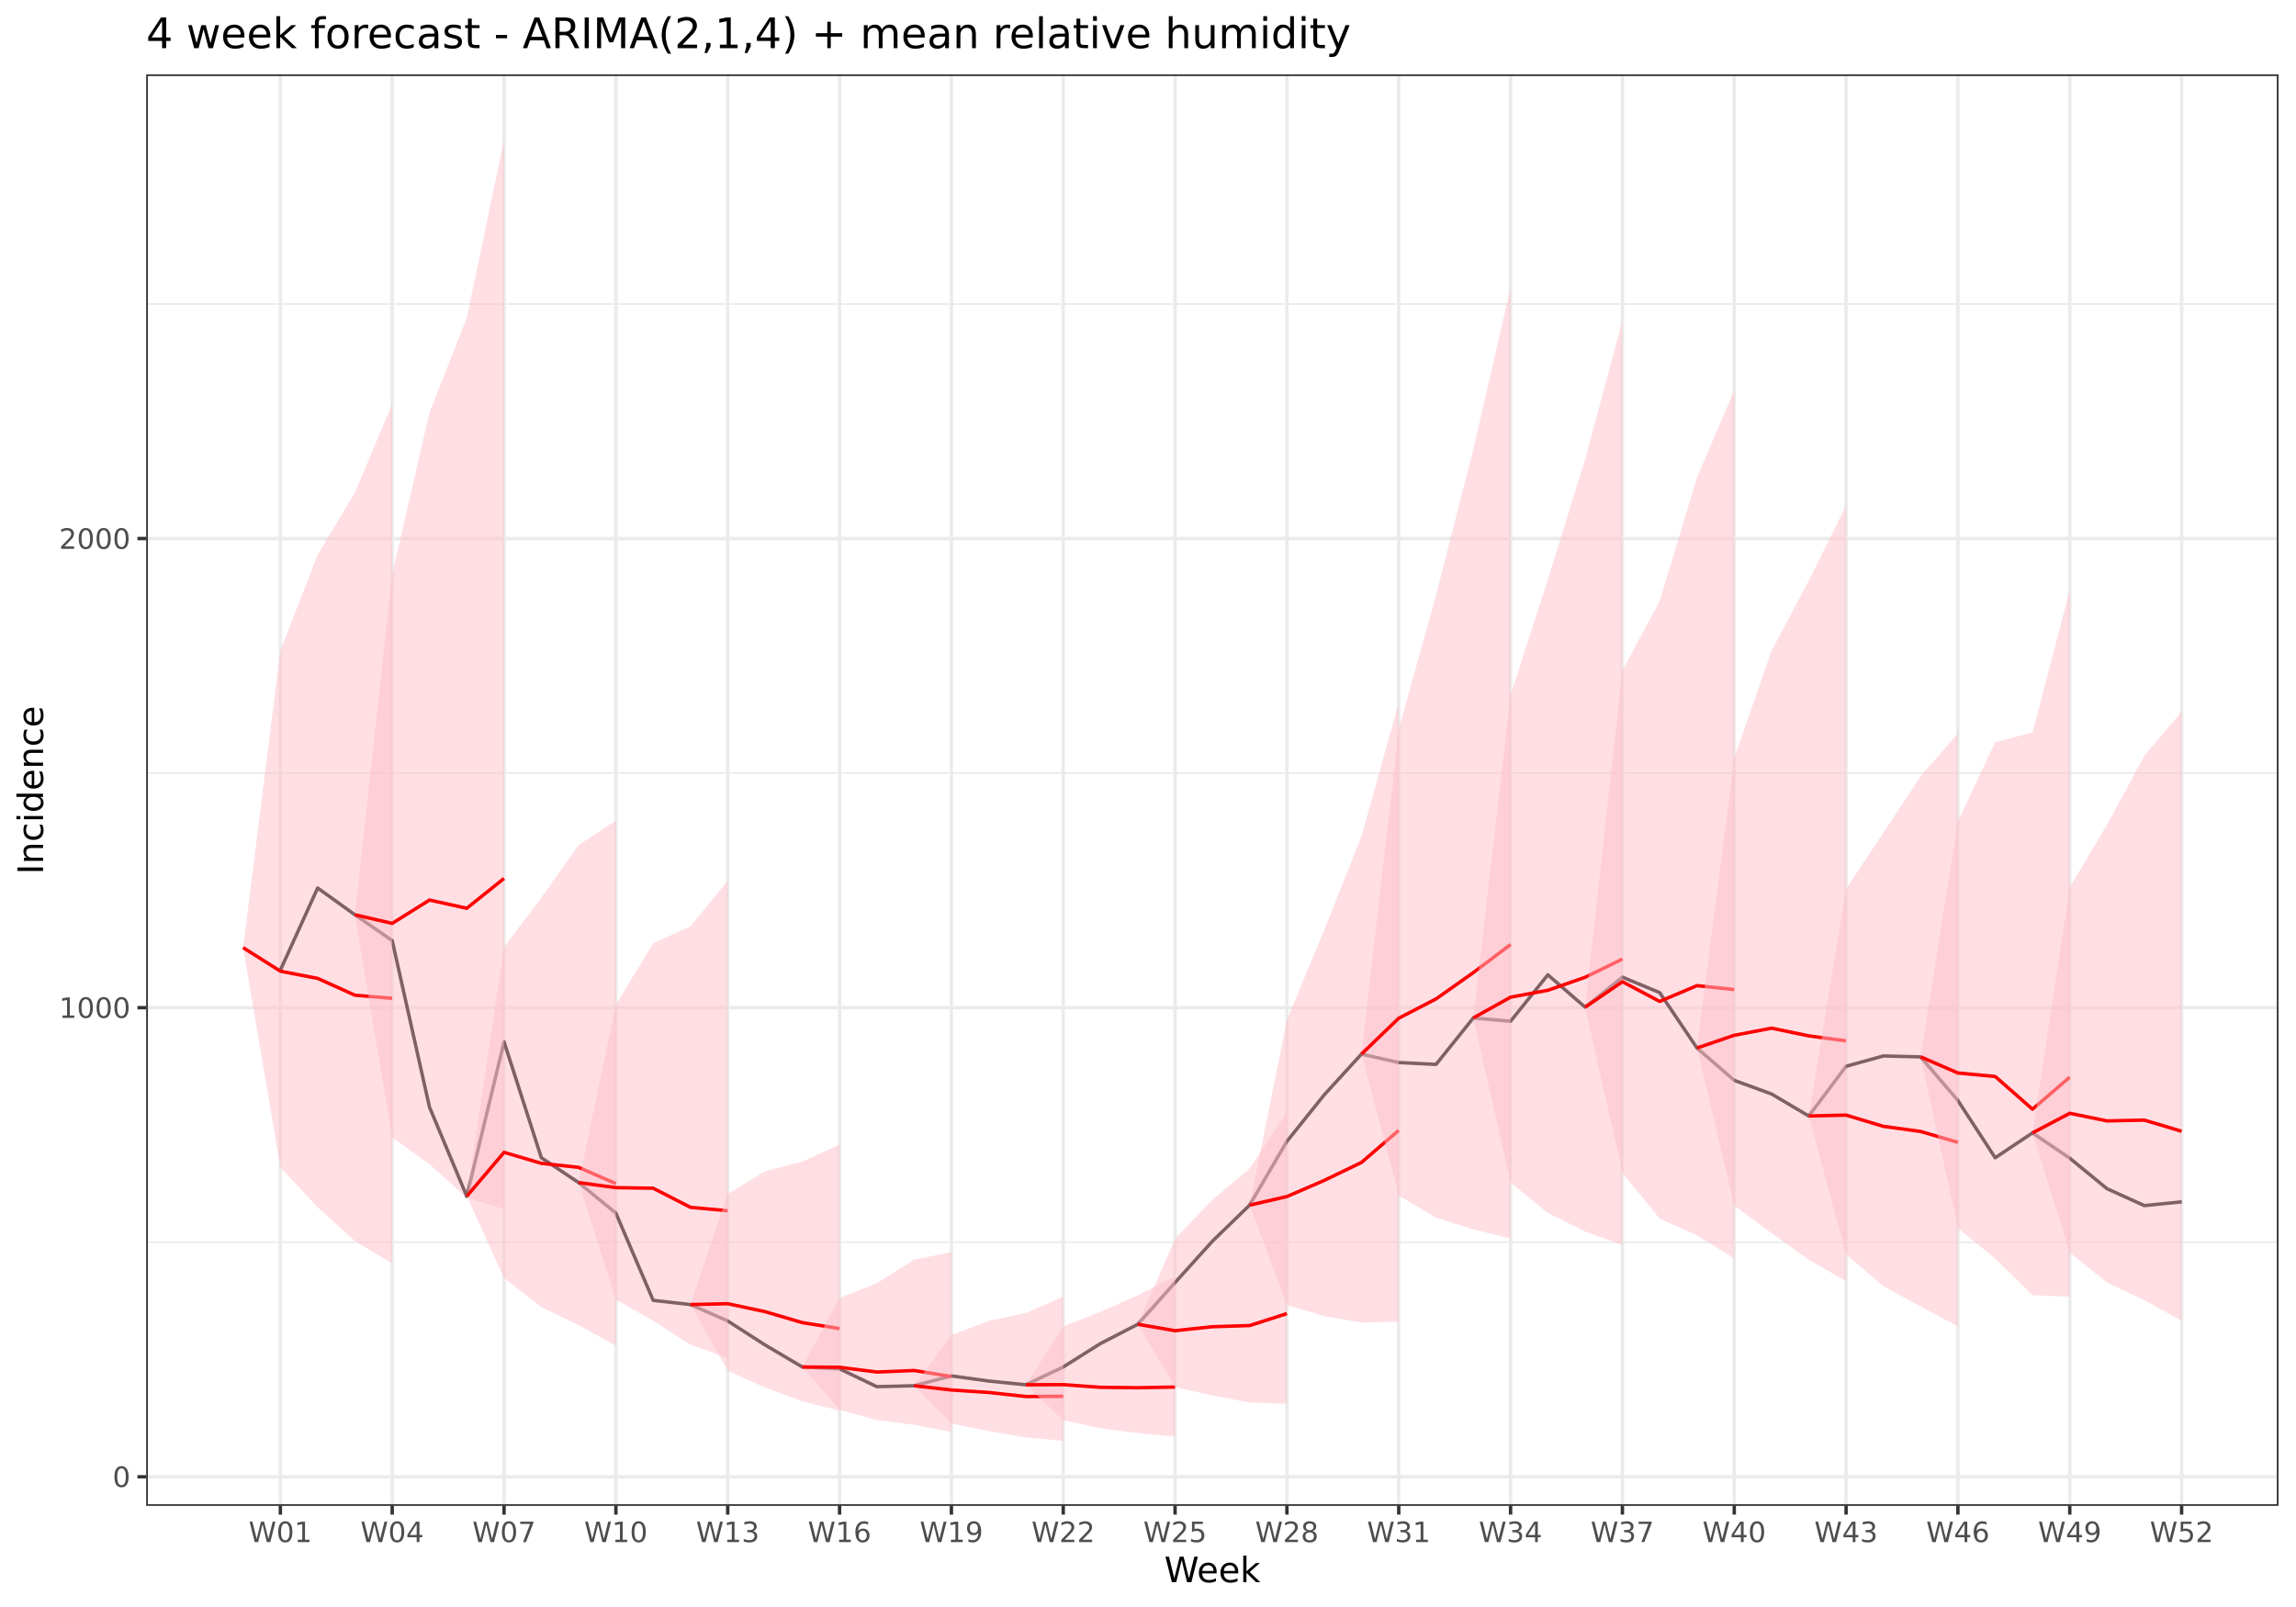
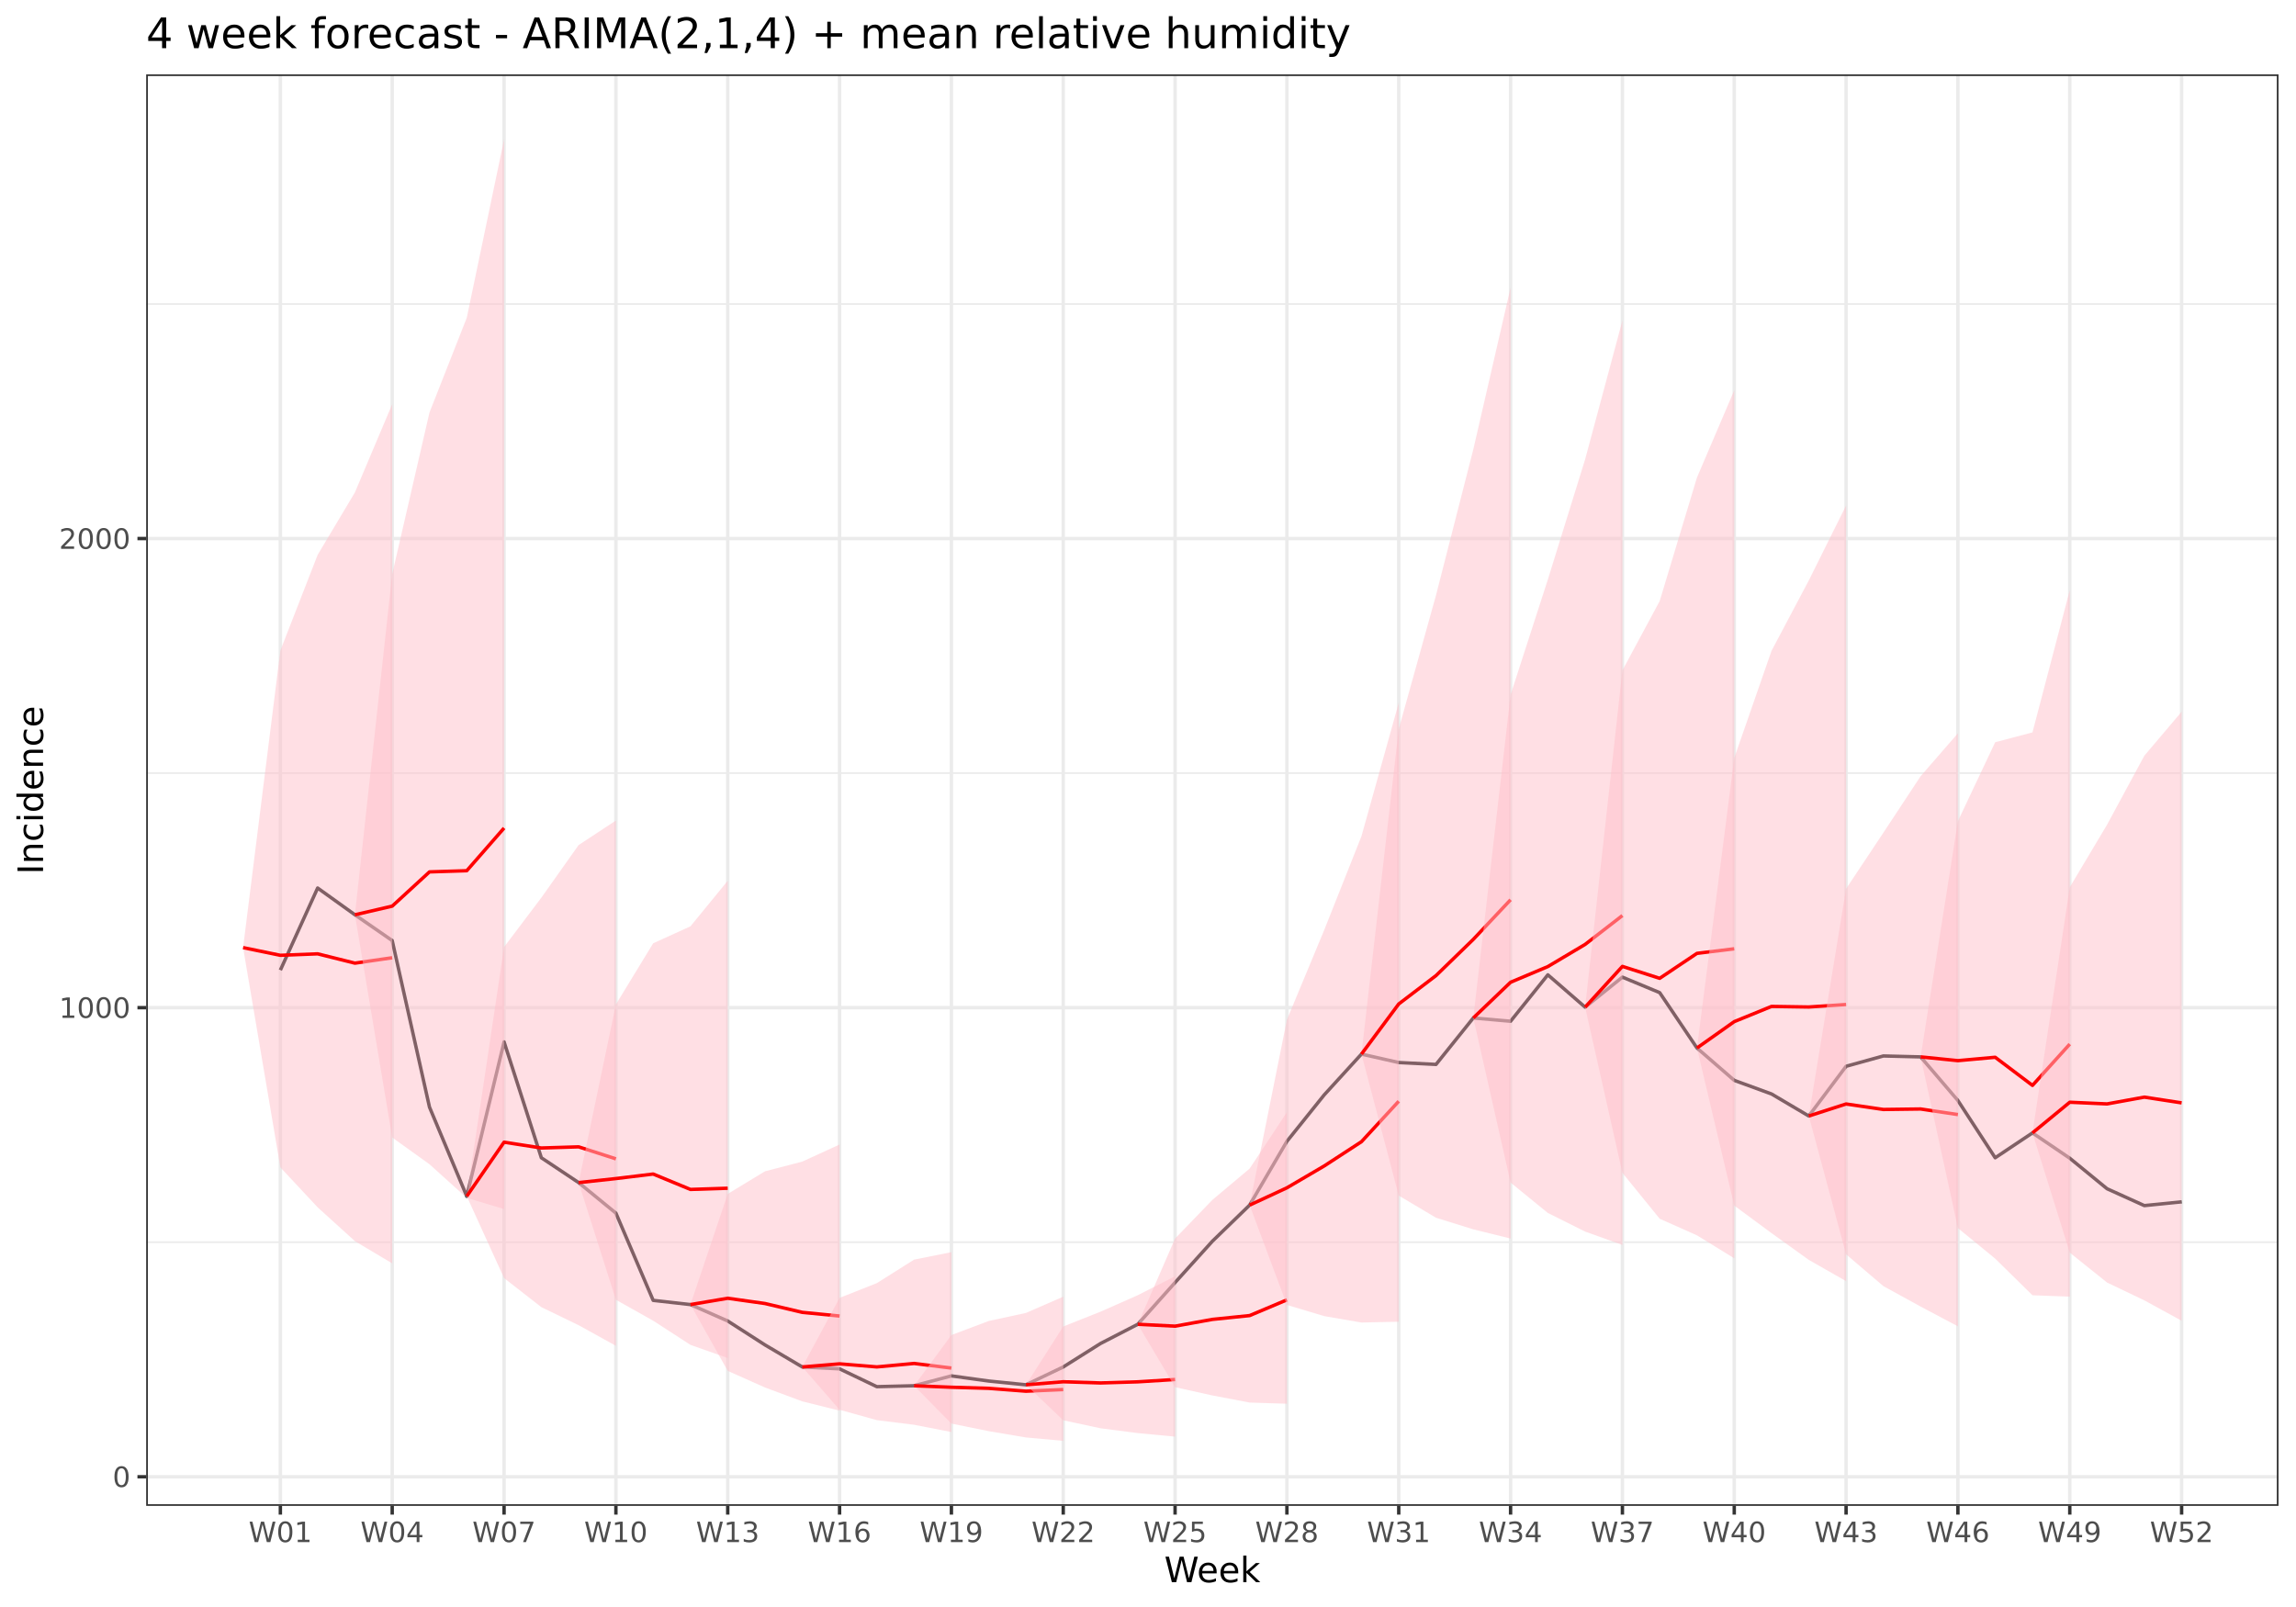
<svg xmlns="http://www.w3.org/2000/svg" class="svglite" width="720.00pt" height="504.00pt" viewBox="0 0 720.00 504.00">
  <defs>
    <style type="text/css">
    .svglite line, .svglite polyline, .svglite polygon, .svglite path, .svglite rect, .svglite circle {
      fill: none;
      stroke: #000000;
      stroke-linecap: round;
      stroke-linejoin: round;
      stroke-miterlimit: 10.00;
    }
    .svglite text {
      white-space: pre;
    }
  </style>
  </defs>
  <rect width="100%" height="100%" style="stroke: none; fill: #FFFFFF;" />
  <defs>
    <clipPath id="cpMC4wMHw3MjAuMDB8MC4wMHw1MDQuMDA=">
      <rect x="0.00" y="0.00" width="720.00" height="504.00" />
    </clipPath>
  </defs>
  <g clip-path="url(#cpMC4wMHw3MjAuMDB8MC4wMHw1MDQuMDA=)">
    <rect x="0.00" y="-0" width="720.00" height="504.00" style="stroke-width: 1.07; stroke: #FFFFFF; fill: #FFFFFF;" />
  </g>
  <defs>
    <clipPath id="cpNDUuODR8NzE0LjUyfDIzLjMyfDQ3Mi4yOQ==">
      <rect x="45.84" y="23.32" width="668.68" height="448.97" />
    </clipPath>
  </defs>
  <g clip-path="url(#cpNDUuODR8NzE0LjUyfDIzLjMyfDQ3Mi4yOQ==)">
    <rect x="45.84" y="23.32" width="668.68" height="448.97" style="stroke-width: 1.07; stroke: none; fill: #FFFFFF;" />
    <polyline points="45.84,389.59 714.52,389.59 " style="stroke-width: 0.53; stroke: #EBEBEB; stroke-linecap: butt;" />
    <polyline points="45.84,242.47 714.52,242.47 " style="stroke-width: 0.53; stroke: #EBEBEB; stroke-linecap: butt;" />
    <polyline points="45.84,95.35 714.52,95.35 " style="stroke-width: 0.53; stroke: #EBEBEB; stroke-linecap: butt;" />
    <polyline points="45.84,463.15 714.52,463.15 " style="stroke-width: 1.07; stroke: #EBEBEB; stroke-linecap: butt;" />
    <polyline points="45.84,316.03 714.52,316.03 " style="stroke-width: 1.07; stroke: #EBEBEB; stroke-linecap: butt;" />
    <polyline points="45.84,168.91 714.52,168.91 " style="stroke-width: 1.07; stroke: #EBEBEB; stroke-linecap: butt;" />
    <polyline points="87.92,472.29 87.92,23.32 " style="stroke-width: 1.07; stroke: #EBEBEB; stroke-linecap: butt;" />
    <polyline points="122.99,472.29 122.99,23.32 " style="stroke-width: 1.07; stroke: #EBEBEB; stroke-linecap: butt;" />
    <polyline points="158.07,472.29 158.07,23.32 " style="stroke-width: 1.07; stroke: #EBEBEB; stroke-linecap: butt;" />
    <polyline points="193.14,472.29 193.14,23.32 " style="stroke-width: 1.07; stroke: #EBEBEB; stroke-linecap: butt;" />
    <polyline points="228.21,472.29 228.21,23.32 " style="stroke-width: 1.07; stroke: #EBEBEB; stroke-linecap: butt;" />
    <polyline points="263.28,472.29 263.28,23.32 " style="stroke-width: 1.07; stroke: #EBEBEB; stroke-linecap: butt;" />
    <polyline points="298.35,472.29 298.35,23.32 " style="stroke-width: 1.07; stroke: #EBEBEB; stroke-linecap: butt;" />
    <polyline points="333.42,472.29 333.42,23.32 " style="stroke-width: 1.07; stroke: #EBEBEB; stroke-linecap: butt;" />
    <polyline points="368.49,472.29 368.49,23.32 " style="stroke-width: 1.07; stroke: #EBEBEB; stroke-linecap: butt;" />
    <polyline points="403.56,472.29 403.56,23.32 " style="stroke-width: 1.07; stroke: #EBEBEB; stroke-linecap: butt;" />
    <polyline points="438.63,472.29 438.63,23.32 " style="stroke-width: 1.07; stroke: #EBEBEB; stroke-linecap: butt;" />
    <polyline points="473.70,472.29 473.70,23.32 " style="stroke-width: 1.07; stroke: #EBEBEB; stroke-linecap: butt;" />
    <polyline points="508.77,472.29 508.77,23.32 " style="stroke-width: 1.07; stroke: #EBEBEB; stroke-linecap: butt;" />
    <polyline points="543.84,472.29 543.84,23.32 " style="stroke-width: 1.07; stroke: #EBEBEB; stroke-linecap: butt;" />
    <polyline points="578.91,472.29 578.91,23.32 " style="stroke-width: 1.07; stroke: #EBEBEB; stroke-linecap: butt;" />
    <polyline points="613.98,472.29 613.98,23.32 " style="stroke-width: 1.07; stroke: #EBEBEB; stroke-linecap: butt;" />
    <polyline points="649.06,472.29 649.06,23.32 " style="stroke-width: 1.07; stroke: #EBEBEB; stroke-linecap: butt;" />
    <polyline points="684.13,472.29 684.13,23.32 " style="stroke-width: 1.07; stroke: #EBEBEB; stroke-linecap: butt;" />
    <polyline points="87.92,304.26 99.61,278.51 111.30,286.90 122.99,294.99 134.68,347.22 146.37,375.17 158.07,326.77 169.76,363.11 181.45,370.90 193.14,380.47 204.83,407.83 216.52,409.15 228.21,414.30 239.90,421.81 251.59,428.72 263.28,429.31 274.97,434.90 286.66,434.61 298.35,431.52 310.04,433.13 321.73,434.31 333.42,428.72 345.11,421.36 356.80,415.33 368.49,402.24 380.18,389.29 391.87,377.96 403.56,357.96 415.25,343.39 426.94,330.59 438.63,333.24 450.32,333.83 462.01,319.26 473.70,320.29 485.39,305.73 497.08,315.88 508.77,306.46 520.46,311.32 532.15,328.68 543.84,338.83 555.53,343.10 567.22,350.01 578.91,334.42 590.60,331.18 602.29,331.47 613.98,345.16 625.67,363.11 637.36,355.31 649.06,363.25 660.75,372.82 672.44,378.11 684.13,376.93 " style="stroke-width: 1.07; stroke-linecap: butt;" />
    <polygon points="76.23,297.20 87.92,204.03 99.61,174.03 111.30,154.43 122.99,126.77 122.99,396.23 111.30,389.26 99.61,378.65 87.92,366.12 76.23,297.20 " style="stroke-width: 0.00; stroke: none; stroke-linecap: butt; fill: #FFC0CB; fill-opacity: 0.50;" />
    <polyline points="76.23,297.20 87.92,204.03 99.61,174.03 111.30,154.43 122.99,126.77 " style="stroke-width: 1.07; stroke: none; stroke-linecap: butt;" />
    <polyline points="122.99,396.23 111.30,389.26 99.61,378.65 87.92,366.12 76.23,297.20 " style="stroke-width: 1.07; stroke: none; stroke-linecap: butt;" />
-     <polyline points="76.23,297.20 87.92,304.59 99.61,306.85 111.30,312.12 122.99,313.11 " style="stroke-width: 1.07; stroke: #FF0000; stroke-linecap: butt;" />
+     <polyline points="76.23,297.20 87.92,299.61 99.61,299.15 111.30,302.07 122.99,300.38 " style="stroke-width: 1.07; stroke: #FF0000; stroke-linecap: butt;" />
    <polygon points="111.30,286.90 122.99,180.07 134.68,129.37 146.37,99.68 158.07,43.73 158.07,379.20 146.37,375.69 134.68,365.14 122.99,356.75 111.30,286.90 " style="stroke-width: 0.00; stroke: none; stroke-linecap: butt; fill: #FFC0CB; fill-opacity: 0.50;" />
    <polyline points="111.30,286.90 122.99,180.07 134.68,129.37 146.37,99.68 158.07,43.73 " style="stroke-width: 1.07; stroke: none; stroke-linecap: butt;" />
    <polyline points="158.07,379.20 146.37,375.69 134.68,365.14 122.99,356.75 111.30,286.90 " style="stroke-width: 1.07; stroke: none; stroke-linecap: butt;" />
-     <polyline points="111.30,286.90 122.99,289.60 134.68,282.28 146.37,284.86 158.07,275.50 " style="stroke-width: 1.07; stroke: #FF0000; stroke-linecap: butt;" />
+     <polyline points="111.30,286.90 122.99,284.19 134.68,273.45 146.37,273.08 158.07,259.70 " style="stroke-width: 1.07; stroke: #FF0000; stroke-linecap: butt;" />
    <polygon points="146.37,375.17 158.07,297.02 169.76,281.53 181.45,265.03 193.14,257.34 193.14,422.09 181.45,415.62 169.76,409.96 158.07,400.84 146.37,375.17 " style="stroke-width: 0.00; stroke: none; stroke-linecap: butt; fill: #FFC0CB; fill-opacity: 0.50;" />
    <polyline points="146.37,375.17 158.07,297.02 169.76,281.53 181.45,265.03 193.14,257.34 " style="stroke-width: 1.07; stroke: none; stroke-linecap: butt;" />
    <polyline points="193.14,422.09 181.45,415.62 169.76,409.96 158.07,400.84 146.37,375.17 " style="stroke-width: 1.07; stroke: none; stroke-linecap: butt;" />
-     <polyline points="146.37,375.17 158.07,361.41 169.76,364.86 181.45,366.11 193.14,371.23 " style="stroke-width: 1.07; stroke: #FF0000; stroke-linecap: butt;" />
+     <polyline points="146.37,375.17 158.07,358.22 169.76,360.04 181.45,359.68 193.14,363.45 " style="stroke-width: 1.07; stroke: #FF0000; stroke-linecap: butt;" />
    <polygon points="181.45,370.90 193.14,315.02 204.83,295.84 216.52,290.52 228.21,276.23 228.21,425.92 216.52,421.79 204.83,414.21 193.14,407.65 181.45,370.90 " style="stroke-width: 0.00; stroke: none; stroke-linecap: butt; fill: #FFC0CB; fill-opacity: 0.50;" />
    <polyline points="181.45,370.90 193.14,315.02 204.83,295.84 216.52,290.52 228.21,276.23 " style="stroke-width: 1.07; stroke: none; stroke-linecap: butt;" />
    <polyline points="228.21,425.92 216.52,421.79 204.83,414.21 193.14,407.65 181.45,370.90 " style="stroke-width: 1.07; stroke: none; stroke-linecap: butt;" />
-     <polyline points="181.45,370.90 193.14,372.48 204.83,372.66 216.52,378.65 228.21,379.73 " style="stroke-width: 1.07; stroke: #FF0000; stroke-linecap: butt;" />
+     <polyline points="181.45,370.90 193.14,369.63 204.83,368.21 216.52,373.04 228.21,372.66 " style="stroke-width: 1.07; stroke: #FF0000; stroke-linecap: butt;" />
    <polygon points="216.52,409.15 228.21,374.44 239.90,367.35 251.59,364.31 263.28,358.95 263.28,442.43 251.59,439.51 239.90,435.16 228.21,429.95 216.52,409.15 " style="stroke-width: 0.00; stroke: none; stroke-linecap: butt; fill: #FFC0CB; fill-opacity: 0.50;" />
    <polyline points="216.52,409.15 228.21,374.44 239.90,367.35 251.59,364.31 263.28,358.95 " style="stroke-width: 1.07; stroke: none; stroke-linecap: butt;" />
    <polyline points="263.28,442.43 251.59,439.51 239.90,435.16 228.21,429.95 216.52,409.15 " style="stroke-width: 1.07; stroke: none; stroke-linecap: butt;" />
-     <polyline points="216.52,409.15 228.21,408.88 239.90,411.37 251.59,414.81 263.28,416.69 " style="stroke-width: 1.07; stroke: #FF0000; stroke-linecap: butt;" />
+     <polyline points="216.52,409.15 228.21,407.17 239.90,408.82 251.59,411.59 263.28,412.74 " style="stroke-width: 1.07; stroke: #FF0000; stroke-linecap: butt;" />
    <polygon points="251.59,428.72 263.28,407.05 274.97,402.42 286.66,395.05 298.35,392.71 298.35,449.13 286.66,446.85 274.97,445.40 263.28,442.14 251.59,428.72 " style="stroke-width: 0.00; stroke: none; stroke-linecap: butt; fill: #FFC0CB; fill-opacity: 0.50;" />
    <polyline points="251.59,428.72 263.28,407.05 274.97,402.42 286.66,395.05 298.35,392.71 " style="stroke-width: 1.07; stroke: none; stroke-linecap: butt;" />
    <polyline points="298.35,449.13 286.66,446.85 274.97,445.40 263.28,442.14 251.59,428.72 " style="stroke-width: 1.07; stroke: none; stroke-linecap: butt;" />
-     <polyline points="251.59,428.72 263.28,428.82 274.97,430.31 286.66,429.83 298.35,431.73 " style="stroke-width: 1.07; stroke: #FF0000; stroke-linecap: butt;" />
+     <polyline points="251.59,428.72 263.28,427.74 274.97,428.70 286.66,427.62 298.35,429.06 " style="stroke-width: 1.07; stroke: #FF0000; stroke-linecap: butt;" />
    <polygon points="286.66,434.61 298.35,418.71 310.04,414.30 321.73,411.77 333.42,406.68 333.42,451.89 321.73,450.83 310.04,448.85 298.35,446.48 286.66,434.61 " style="stroke-width: 0.00; stroke: none; stroke-linecap: butt; fill: #FFC0CB; fill-opacity: 0.50;" />
    <polyline points="286.66,434.61 298.35,418.71 310.04,414.30 321.73,411.77 333.42,406.68 " style="stroke-width: 1.07; stroke: none; stroke-linecap: butt;" />
    <polyline points="333.42,451.89 321.73,450.83 310.04,448.85 298.35,446.48 286.66,434.61 " style="stroke-width: 1.07; stroke: none; stroke-linecap: butt;" />
-     <polyline points="286.66,434.61 298.35,435.94 310.04,436.72 321.73,437.99 333.42,437.93 " style="stroke-width: 1.07; stroke: #FF0000; stroke-linecap: butt;" />
+     <polyline points="286.66,434.61 298.35,435.08 310.04,435.42 321.73,436.32 333.42,435.80 " style="stroke-width: 1.07; stroke: #FF0000; stroke-linecap: butt;" />
    <polygon points="321.73,434.31 333.42,416.02 345.11,411.38 356.80,406.21 368.49,400.26 368.49,450.57 356.80,449.46 345.11,447.95 333.42,445.44 321.73,434.31 " style="stroke-width: 0.00; stroke: none; stroke-linecap: butt; fill: #FFC0CB; fill-opacity: 0.50;" />
    <polyline points="321.73,434.31 333.42,416.02 345.11,411.38 356.80,406.21 368.49,400.26 " style="stroke-width: 1.07; stroke: none; stroke-linecap: butt;" />
    <polyline points="368.49,450.57 356.80,449.46 345.11,447.95 333.42,445.44 321.73,434.31 " style="stroke-width: 1.07; stroke: none; stroke-linecap: butt;" />
-     <polyline points="321.73,434.31 333.42,434.26 345.11,435.10 356.80,435.23 368.49,435.02 " style="stroke-width: 1.07; stroke: #FF0000; stroke-linecap: butt;" />
+     <polyline points="321.73,434.31 333.42,433.36 345.11,433.73 356.80,433.38 368.49,432.65 " style="stroke-width: 1.07; stroke: #FF0000; stroke-linecap: butt;" />
    <polygon points="356.80,415.33 368.49,388.44 380.18,376.33 391.87,366.50 403.56,348.80 403.56,440.25 391.87,439.88 380.18,437.65 368.49,435.06 356.80,415.33 " style="stroke-width: 0.00; stroke: none; stroke-linecap: butt; fill: #FFC0CB; fill-opacity: 0.50;" />
    <polyline points="356.80,415.33 368.49,388.44 380.18,376.33 391.87,366.50 403.56,348.80 " style="stroke-width: 1.07; stroke: none; stroke-linecap: butt;" />
    <polyline points="403.56,440.25 391.87,439.88 380.18,437.65 368.49,435.06 356.80,415.33 " style="stroke-width: 1.07; stroke: none; stroke-linecap: butt;" />
-     <polyline points="356.80,415.33 368.49,417.34 380.18,416.10 391.87,415.73 403.56,411.98 " style="stroke-width: 1.07; stroke: #FF0000; stroke-linecap: butt;" />
+     <polyline points="356.80,415.33 368.49,415.92 380.18,413.80 391.87,412.60 403.56,407.67 " style="stroke-width: 1.07; stroke: #FF0000; stroke-linecap: butt;" />
    <polygon points="391.87,377.96 403.56,319.83 415.25,291.70 426.94,262.26 438.63,220.44 438.63,414.53 426.94,414.78 415.25,412.77 403.56,409.26 391.87,377.96 " style="stroke-width: 0.00; stroke: none; stroke-linecap: butt; fill: #FFC0CB; fill-opacity: 0.50;" />
    <polyline points="391.87,377.96 403.56,319.83 415.25,291.70 426.94,262.26 438.63,220.44 " style="stroke-width: 1.07; stroke: none; stroke-linecap: butt;" />
    <polyline points="438.63,414.53 426.94,414.78 415.25,412.77 403.56,409.26 391.87,377.96 " style="stroke-width: 1.07; stroke: none; stroke-linecap: butt;" />
-     <polyline points="391.87,377.96 403.56,375.27 415.25,370.21 426.94,364.57 438.63,354.52 " style="stroke-width: 1.07; stroke: #FF0000; stroke-linecap: butt;" />
+     <polyline points="391.87,377.96 403.56,372.53 415.25,365.68 426.94,358.07 438.63,345.38 " style="stroke-width: 1.07; stroke: #FF0000; stroke-linecap: butt;" />
    <polygon points="426.94,330.59 438.63,228.64 450.32,186.67 462.01,140.95 473.70,90.21 473.70,388.44 462.01,385.56 450.32,381.92 438.63,374.97 426.94,330.59 " style="stroke-width: 0.00; stroke: none; stroke-linecap: butt; fill: #FFC0CB; fill-opacity: 0.50;" />
    <polyline points="426.94,330.59 438.63,228.64 450.32,186.67 462.01,140.95 473.70,90.21 " style="stroke-width: 1.07; stroke: none; stroke-linecap: butt;" />
    <polyline points="473.70,388.44 462.01,385.56 450.32,381.92 438.63,374.97 426.94,330.59 " style="stroke-width: 1.07; stroke: none; stroke-linecap: butt;" />
-     <polyline points="426.94,330.59 438.63,319.34 450.32,313.29 462.01,305.04 473.70,296.23 " style="stroke-width: 1.07; stroke: #FF0000; stroke-linecap: butt;" />
+     <polyline points="426.94,330.59 438.63,314.87 450.32,305.97 462.01,294.61 473.70,282.19 " style="stroke-width: 1.07; stroke: #FF0000; stroke-linecap: butt;" />
    <polygon points="462.01,319.26 473.70,217.92 485.39,181.76 497.08,144.06 508.77,100.53 508.77,390.45 497.08,386.26 485.39,380.42 473.70,370.89 462.01,319.26 " style="stroke-width: 0.00; stroke: none; stroke-linecap: butt; fill: #FFC0CB; fill-opacity: 0.50;" />
    <polyline points="462.01,319.26 473.70,217.92 485.39,181.76 497.08,144.06 508.77,100.53 " style="stroke-width: 1.07; stroke: none; stroke-linecap: butt;" />
    <polyline points="508.77,390.45 497.08,386.26 485.39,380.42 473.70,370.89 462.01,319.26 " style="stroke-width: 1.07; stroke: none; stroke-linecap: butt;" />
-     <polyline points="462.01,319.26 473.70,312.74 485.39,310.58 497.08,306.51 508.77,300.78 " style="stroke-width: 1.07; stroke: #FF0000; stroke-linecap: butt;" />
+     <polyline points="462.01,319.26 473.70,308.06 485.39,303.14 497.08,296.19 508.77,287.14 " style="stroke-width: 1.07; stroke: #FF0000; stroke-linecap: butt;" />
    <polygon points="497.08,315.88 508.77,210.25 520.46,188.51 532.15,149.77 543.84,122.41 543.84,394.64 532.15,387.44 520.46,382.23 508.77,367.84 497.08,315.88 " style="stroke-width: 0.00; stroke: none; stroke-linecap: butt; fill: #FFC0CB; fill-opacity: 0.50;" />
    <polyline points="497.08,315.88 508.77,210.25 520.46,188.51 532.15,149.77 543.84,122.41 " style="stroke-width: 1.07; stroke: none; stroke-linecap: butt;" />
    <polyline points="543.84,394.64 532.15,387.44 520.46,382.23 508.77,367.84 497.08,315.88 " style="stroke-width: 1.07; stroke: none; stroke-linecap: butt;" />
-     <polyline points="497.08,315.88 508.77,307.90 520.46,314.07 532.15,309.12 543.84,310.36 " style="stroke-width: 1.07; stroke: #FF0000; stroke-linecap: butt;" />
+     <polyline points="497.08,315.88 508.77,303.09 520.46,306.83 532.15,299.00 543.84,297.57 " style="stroke-width: 1.07; stroke: #FF0000; stroke-linecap: butt;" />
    <polygon points="532.15,328.68 543.84,237.73 555.53,204.12 567.22,182.04 578.91,158.55 578.91,401.80 567.22,395.14 555.53,386.74 543.84,378.11 532.15,328.68 " style="stroke-width: 0.00; stroke: none; stroke-linecap: butt; fill: #FFC0CB; fill-opacity: 0.50;" />
    <polyline points="532.15,328.68 543.84,237.73 555.53,204.12 567.22,182.04 578.91,158.55 " style="stroke-width: 1.07; stroke: none; stroke-linecap: butt;" />
    <polyline points="578.91,401.80 567.22,395.14 555.53,386.74 543.84,378.11 532.15,328.68 " style="stroke-width: 1.07; stroke: none; stroke-linecap: butt;" />
-     <polyline points="532.15,328.68 543.84,324.70 555.53,322.46 567.22,324.88 578.91,326.45 " style="stroke-width: 1.07; stroke: #FF0000; stroke-linecap: butt;" />
+     <polyline points="532.15,328.68 543.84,320.41 555.53,315.64 567.22,315.82 578.91,315.03 " style="stroke-width: 1.07; stroke: #FF0000; stroke-linecap: butt;" />
    <polygon points="567.22,350.01 578.91,278.74 590.60,261.17 602.29,243.43 613.98,229.98 613.98,415.98 602.29,409.78 590.60,403.36 578.91,393.39 567.22,350.01 " style="stroke-width: 0.00; stroke: none; stroke-linecap: butt; fill: #FFC0CB; fill-opacity: 0.50;" />
    <polyline points="567.22,350.01 578.91,278.74 590.60,261.17 602.29,243.43 613.98,229.98 " style="stroke-width: 1.07; stroke: none; stroke-linecap: butt;" />
    <polyline points="613.98,415.98 602.29,409.78 590.60,403.36 578.91,393.39 567.22,350.01 " style="stroke-width: 1.07; stroke: none; stroke-linecap: butt;" />
-     <polyline points="567.22,350.01 578.91,349.73 590.60,353.26 602.29,354.86 613.98,358.28 " style="stroke-width: 1.07; stroke: #FF0000; stroke-linecap: butt;" />
+     <polyline points="567.22,350.01 578.91,346.24 590.60,347.96 602.29,347.81 613.98,349.56 " style="stroke-width: 1.07; stroke: #FF0000; stroke-linecap: butt;" />
    <polygon points="602.29,331.47 613.98,257.53 625.67,232.78 637.36,229.70 649.06,185.08 649.06,406.66 637.36,406.23 625.67,394.74 613.98,385.17 602.29,331.47 " style="stroke-width: 0.00; stroke: none; stroke-linecap: butt; fill: #FFC0CB; fill-opacity: 0.50;" />
    <polyline points="602.29,331.47 613.98,257.53 625.67,232.78 637.36,229.70 649.06,185.08 " style="stroke-width: 1.07; stroke: none; stroke-linecap: butt;" />
    <polyline points="649.06,406.66 637.36,406.23 625.67,394.74 613.98,385.17 602.29,331.47 " style="stroke-width: 1.07; stroke: none; stroke-linecap: butt;" />
-     <polyline points="602.29,331.47 613.98,336.52 625.67,337.61 637.36,347.88 649.06,337.82 " style="stroke-width: 1.07; stroke: #FF0000; stroke-linecap: butt;" />
+     <polyline points="602.29,331.47 613.98,332.65 625.67,331.59 637.36,340.41 649.06,327.46 " style="stroke-width: 1.07; stroke: #FF0000; stroke-linecap: butt;" />
    <polygon points="637.36,355.31 649.06,278.26 660.75,258.65 672.44,237.02 684.13,223.22 684.13,414.22 672.44,407.83 660.75,402.24 649.06,392.87 637.36,355.31 " style="stroke-width: 0.00; stroke: none; stroke-linecap: butt; fill: #FFC0CB; fill-opacity: 0.50;" />
    <polyline points="637.36,355.31 649.06,278.26 660.75,258.65 672.44,237.02 684.13,223.22 " style="stroke-width: 1.07; stroke: none; stroke-linecap: butt;" />
    <polyline points="684.13,414.22 672.44,407.83 660.75,402.24 649.06,392.87 637.36,355.31 " style="stroke-width: 1.07; stroke: none; stroke-linecap: butt;" />
-     <polyline points="637.36,355.31 649.06,349.16 660.75,351.55 672.44,351.30 684.13,354.80 " style="stroke-width: 1.07; stroke: #FF0000; stroke-linecap: butt;" />
+     <polyline points="637.36,355.31 649.06,345.69 660.75,346.22 672.44,344.09 684.13,345.89 " style="stroke-width: 1.07; stroke: #FF0000; stroke-linecap: butt;" />
    <rect x="45.84" y="23.32" width="668.68" height="448.97" style="stroke-width: 1.07; stroke: #333333;" />
  </g>
  <g clip-path="url(#cpMC4wMHw3MjAuMDB8MC4wMHw1MDQuMDA=)">
    <text x="40.91" y="466.35" text-anchor="end" style="font-size: 8.80px;fill: #4D4D4D; font-family: &quot;DejaVu Sans&quot;;" textLength="5.59px" lengthAdjust="spacingAndGlyphs">0</text>
    <text x="40.91" y="319.23" text-anchor="end" style="font-size: 8.80px;fill: #4D4D4D; font-family: &quot;DejaVu Sans&quot;;" textLength="22.38px" lengthAdjust="spacingAndGlyphs">1000</text>
    <text x="40.91" y="172.12" text-anchor="end" style="font-size: 8.80px;fill: #4D4D4D; font-family: &quot;DejaVu Sans&quot;;" textLength="22.38px" lengthAdjust="spacingAndGlyphs">2000</text>
    <polyline points="43.10,463.15 45.84,463.15 " style="stroke-width: 1.07; stroke: #333333; stroke-linecap: butt;" />
    <polyline points="43.10,316.03 45.84,316.03 " style="stroke-width: 1.07; stroke: #333333; stroke-linecap: butt;" />
    <polyline points="43.10,168.91 45.84,168.91 " style="stroke-width: 1.07; stroke: #333333; stroke-linecap: butt;" />
    <polyline points="87.92,475.03 87.92,472.29 " style="stroke-width: 1.07; stroke: #333333; stroke-linecap: butt;" />
    <polyline points="122.99,475.03 122.99,472.29 " style="stroke-width: 1.07; stroke: #333333; stroke-linecap: butt;" />
    <polyline points="158.07,475.03 158.07,472.29 " style="stroke-width: 1.07; stroke: #333333; stroke-linecap: butt;" />
    <polyline points="193.14,475.03 193.14,472.29 " style="stroke-width: 1.07; stroke: #333333; stroke-linecap: butt;" />
    <polyline points="228.21,475.03 228.21,472.29 " style="stroke-width: 1.07; stroke: #333333; stroke-linecap: butt;" />
    <polyline points="263.28,475.03 263.28,472.29 " style="stroke-width: 1.07; stroke: #333333; stroke-linecap: butt;" />
    <polyline points="298.35,475.03 298.35,472.29 " style="stroke-width: 1.07; stroke: #333333; stroke-linecap: butt;" />
    <polyline points="333.42,475.03 333.42,472.29 " style="stroke-width: 1.07; stroke: #333333; stroke-linecap: butt;" />
    <polyline points="368.49,475.03 368.49,472.29 " style="stroke-width: 1.07; stroke: #333333; stroke-linecap: butt;" />
    <polyline points="403.56,475.03 403.56,472.29 " style="stroke-width: 1.07; stroke: #333333; stroke-linecap: butt;" />
    <polyline points="438.63,475.03 438.63,472.29 " style="stroke-width: 1.07; stroke: #333333; stroke-linecap: butt;" />
    <polyline points="473.70,475.03 473.70,472.29 " style="stroke-width: 1.07; stroke: #333333; stroke-linecap: butt;" />
    <polyline points="508.77,475.03 508.77,472.29 " style="stroke-width: 1.07; stroke: #333333; stroke-linecap: butt;" />
    <polyline points="543.84,475.03 543.84,472.29 " style="stroke-width: 1.07; stroke: #333333; stroke-linecap: butt;" />
    <polyline points="578.91,475.03 578.91,472.29 " style="stroke-width: 1.07; stroke: #333333; stroke-linecap: butt;" />
    <polyline points="613.98,475.03 613.98,472.29 " style="stroke-width: 1.07; stroke: #333333; stroke-linecap: butt;" />
    <polyline points="649.06,475.03 649.06,472.29 " style="stroke-width: 1.07; stroke: #333333; stroke-linecap: butt;" />
    <polyline points="684.13,475.03 684.13,472.29 " style="stroke-width: 1.07; stroke: #333333; stroke-linecap: butt;" />
    <text x="87.92" y="483.64" text-anchor="middle" style="font-size: 8.80px;fill: #4D4D4D; font-family: &quot;DejaVu Sans&quot;;" textLength="19.89px" lengthAdjust="spacingAndGlyphs">W01</text>
    <text x="122.99" y="483.64" text-anchor="middle" style="font-size: 8.80px;fill: #4D4D4D; font-family: &quot;DejaVu Sans&quot;;" textLength="19.89px" lengthAdjust="spacingAndGlyphs">W04</text>
    <text x="158.07" y="483.64" text-anchor="middle" style="font-size: 8.80px;fill: #4D4D4D; font-family: &quot;DejaVu Sans&quot;;" textLength="19.89px" lengthAdjust="spacingAndGlyphs">W07</text>
    <text x="193.14" y="483.64" text-anchor="middle" style="font-size: 8.80px;fill: #4D4D4D; font-family: &quot;DejaVu Sans&quot;;" textLength="19.89px" lengthAdjust="spacingAndGlyphs">W10</text>
    <text x="228.21" y="483.64" text-anchor="middle" style="font-size: 8.80px;fill: #4D4D4D; font-family: &quot;DejaVu Sans&quot;;" textLength="19.89px" lengthAdjust="spacingAndGlyphs">W13</text>
    <text x="263.28" y="483.64" text-anchor="middle" style="font-size: 8.80px;fill: #4D4D4D; font-family: &quot;DejaVu Sans&quot;;" textLength="19.89px" lengthAdjust="spacingAndGlyphs">W16</text>
    <text x="298.35" y="483.64" text-anchor="middle" style="font-size: 8.80px;fill: #4D4D4D; font-family: &quot;DejaVu Sans&quot;;" textLength="19.89px" lengthAdjust="spacingAndGlyphs">W19</text>
    <text x="333.42" y="483.64" text-anchor="middle" style="font-size: 8.80px;fill: #4D4D4D; font-family: &quot;DejaVu Sans&quot;;" textLength="19.89px" lengthAdjust="spacingAndGlyphs">W22</text>
    <text x="368.49" y="483.64" text-anchor="middle" style="font-size: 8.80px;fill: #4D4D4D; font-family: &quot;DejaVu Sans&quot;;" textLength="19.89px" lengthAdjust="spacingAndGlyphs">W25</text>
    <text x="403.56" y="483.64" text-anchor="middle" style="font-size: 8.80px;fill: #4D4D4D; font-family: &quot;DejaVu Sans&quot;;" textLength="19.89px" lengthAdjust="spacingAndGlyphs">W28</text>
    <text x="438.63" y="483.64" text-anchor="middle" style="font-size: 8.80px;fill: #4D4D4D; font-family: &quot;DejaVu Sans&quot;;" textLength="19.89px" lengthAdjust="spacingAndGlyphs">W31</text>
    <text x="473.70" y="483.64" text-anchor="middle" style="font-size: 8.80px;fill: #4D4D4D; font-family: &quot;DejaVu Sans&quot;;" textLength="19.89px" lengthAdjust="spacingAndGlyphs">W34</text>
    <text x="508.77" y="483.64" text-anchor="middle" style="font-size: 8.80px;fill: #4D4D4D; font-family: &quot;DejaVu Sans&quot;;" textLength="19.89px" lengthAdjust="spacingAndGlyphs">W37</text>
    <text x="543.84" y="483.64" text-anchor="middle" style="font-size: 8.80px;fill: #4D4D4D; font-family: &quot;DejaVu Sans&quot;;" textLength="19.89px" lengthAdjust="spacingAndGlyphs">W40</text>
    <text x="578.91" y="483.64" text-anchor="middle" style="font-size: 8.80px;fill: #4D4D4D; font-family: &quot;DejaVu Sans&quot;;" textLength="19.89px" lengthAdjust="spacingAndGlyphs">W43</text>
    <text x="613.98" y="483.64" text-anchor="middle" style="font-size: 8.80px;fill: #4D4D4D; font-family: &quot;DejaVu Sans&quot;;" textLength="19.89px" lengthAdjust="spacingAndGlyphs">W46</text>
    <text x="649.06" y="483.64" text-anchor="middle" style="font-size: 8.80px;fill: #4D4D4D; font-family: &quot;DejaVu Sans&quot;;" textLength="19.89px" lengthAdjust="spacingAndGlyphs">W49</text>
    <text x="684.13" y="483.64" text-anchor="middle" style="font-size: 8.80px;fill: #4D4D4D; font-family: &quot;DejaVu Sans&quot;;" textLength="19.89px" lengthAdjust="spacingAndGlyphs">W52</text>
    <text x="380.18" y="496.23" text-anchor="middle" style="font-size: 11.00px; font-family: &quot;DejaVu Sans&quot;;" textLength="30.14px" lengthAdjust="spacingAndGlyphs">Week</text>
    <text transform="translate(13.50,247.81) rotate(-90)" text-anchor="middle" style="font-size: 11.00px; font-family: &quot;DejaVu Sans&quot;;" textLength="52.86px" lengthAdjust="spacingAndGlyphs">Incidence</text>
    <text x="45.84" y="15.10" style="font-size: 13.20px; font-family: &quot;DejaVu Sans&quot;;" textLength="377.47px" lengthAdjust="spacingAndGlyphs">4 week forecast - ARIMA(2,1,4) + mean relative humidity</text>
  </g>
</svg>
